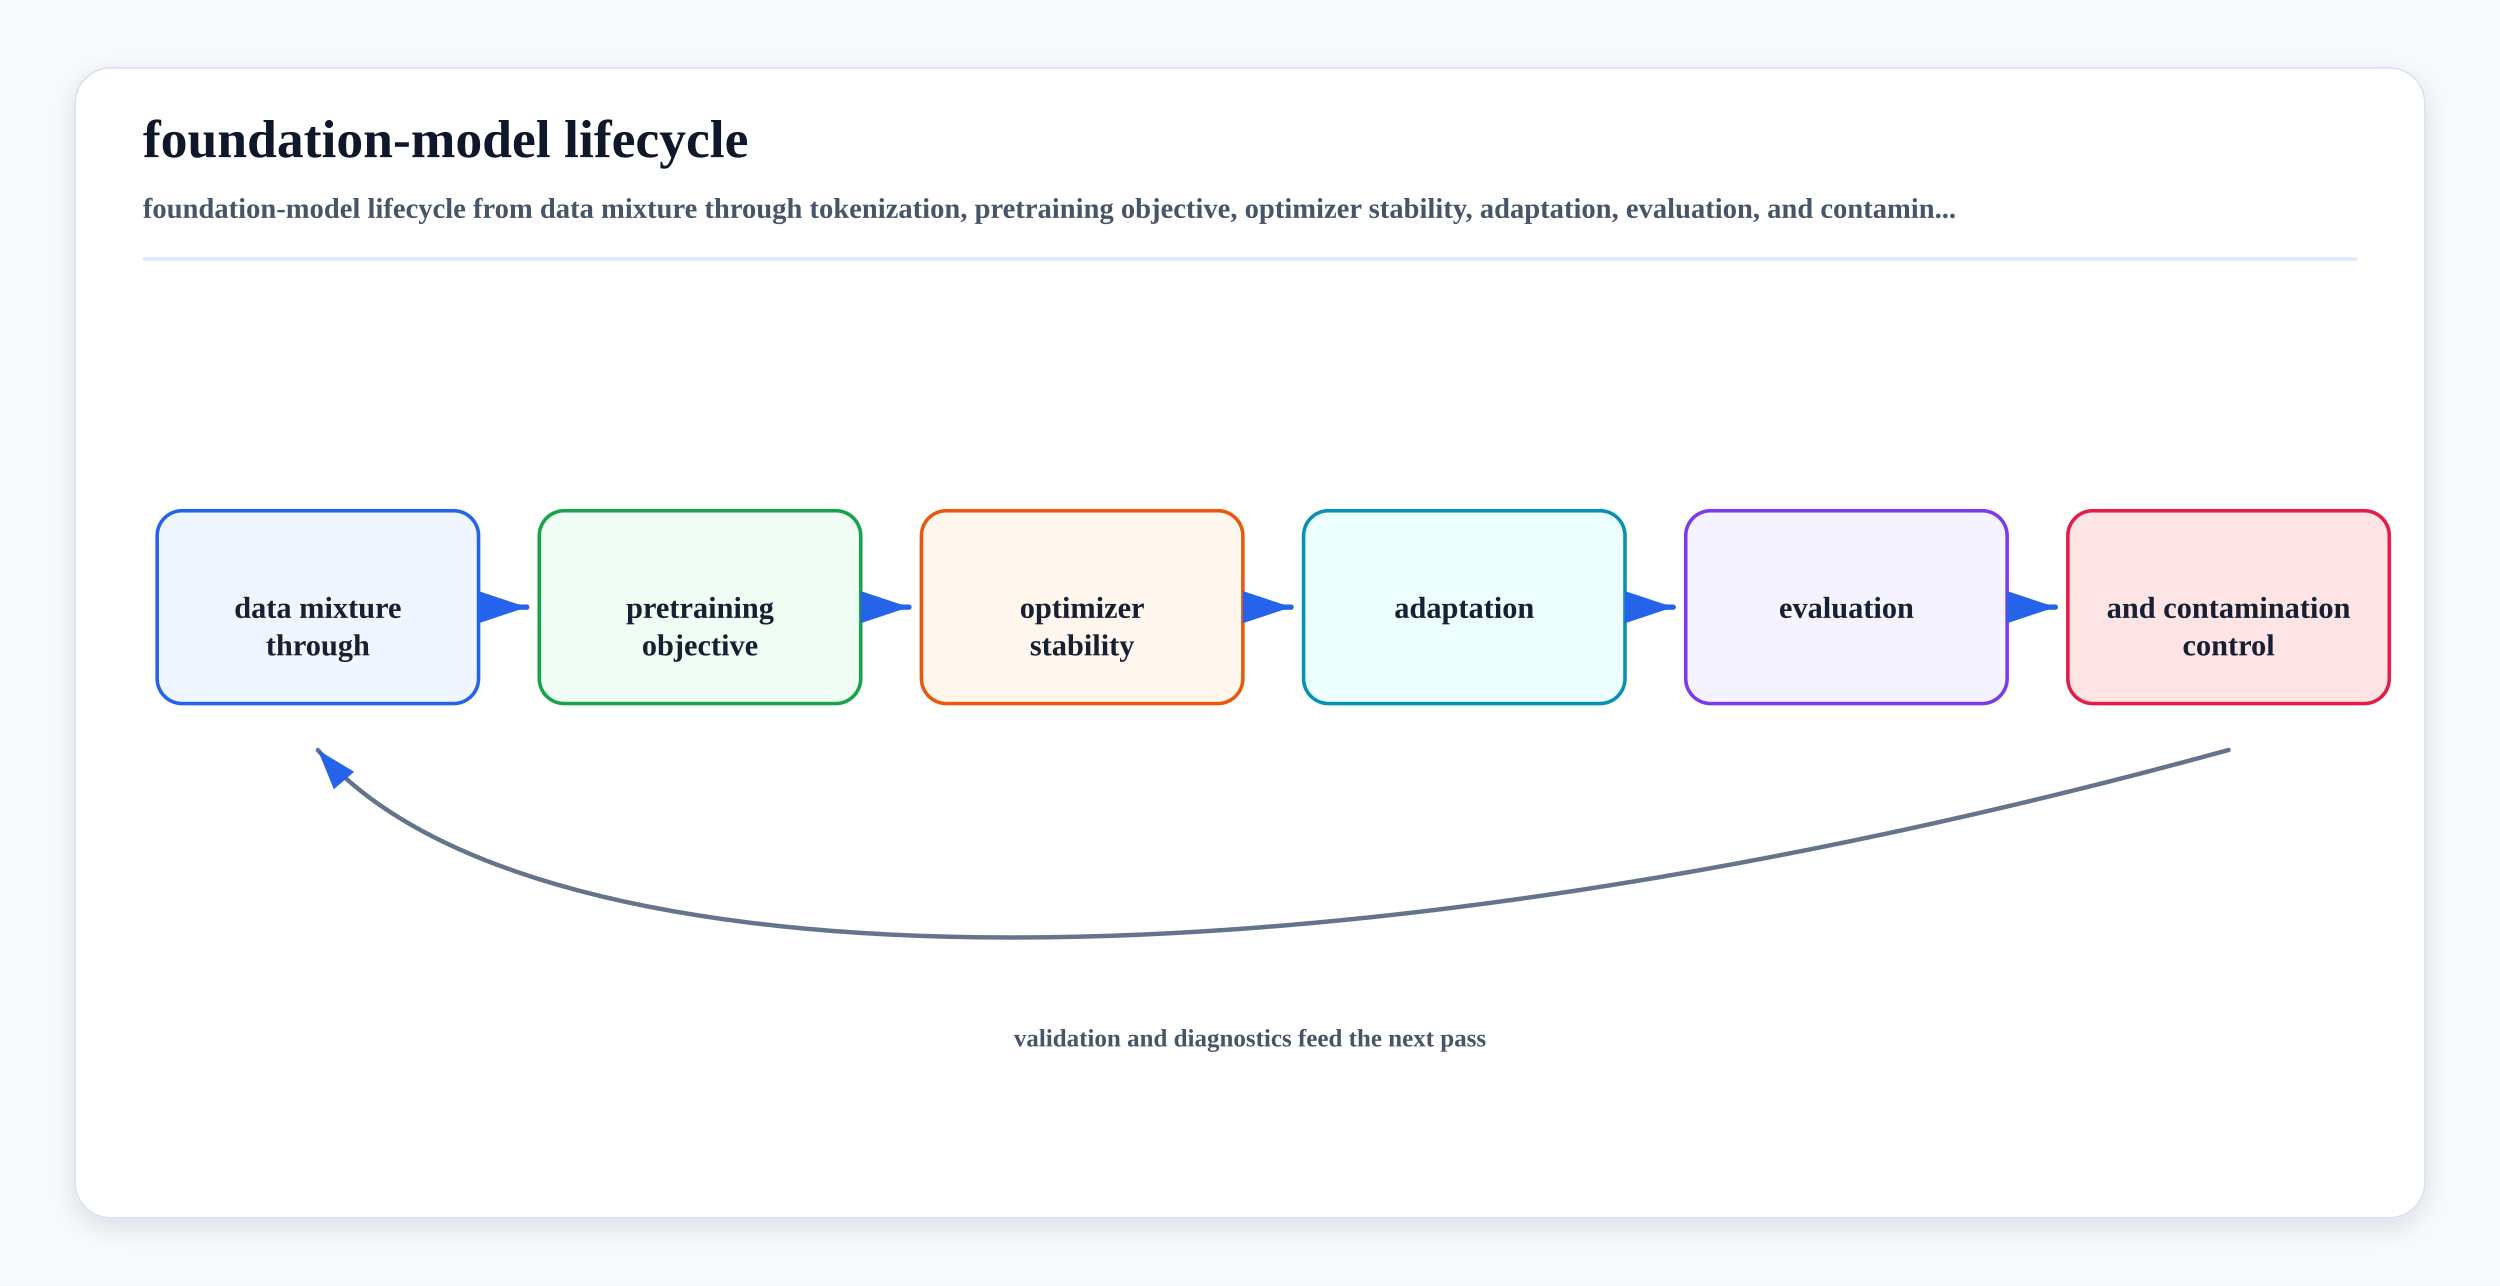
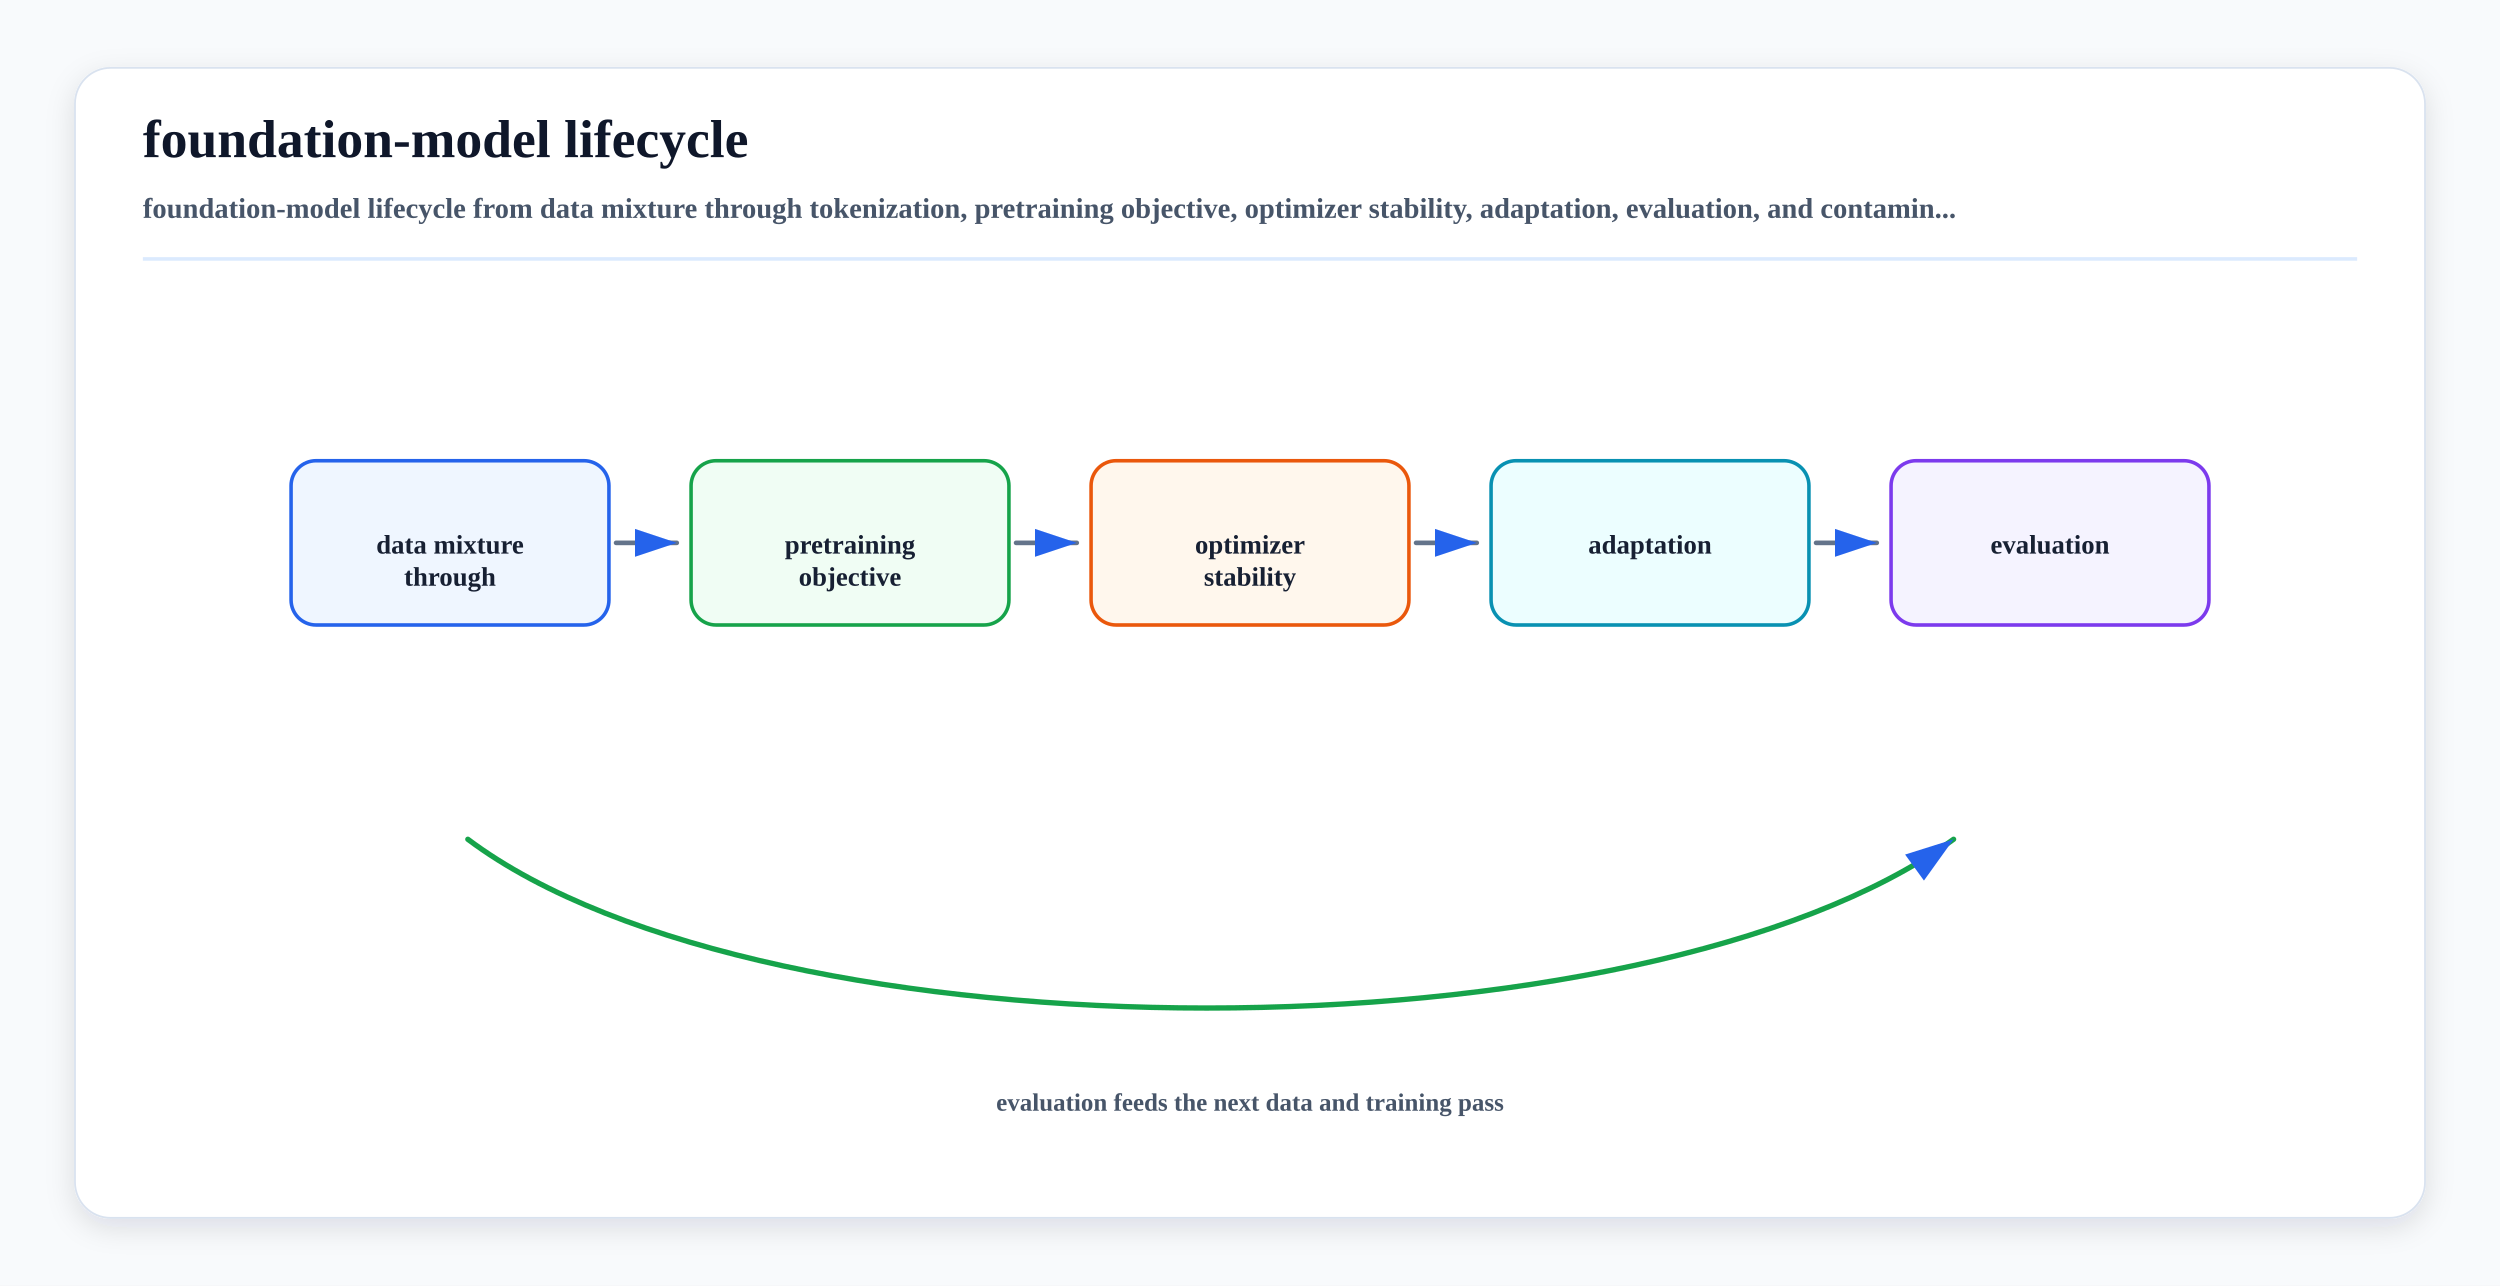
<svg xmlns="http://www.w3.org/2000/svg" width="1400" height="720" viewBox="0 0 1400 720" role="img" aria-labelledby="title desc" data-diagram-kind="training-lifecycle">
  <defs>
    <marker id="arrow" markerWidth="12" markerHeight="12" refX="9" refY="3" orient="auto" markerUnits="strokeWidth">
      <path d="M0,0 L0,6 L9,3 z" fill="#2563eb" />
    </marker>
    <filter id="shadow" x="-10%" y="-10%" width="120%" height="120%">
      <feDropShadow dx="0" dy="5" stdDeviation="8" flood-color="#0f172a" flood-opacity="0.12" />
    </filter>
    <pattern id="grid" width="28" height="28" patternUnits="userSpaceOnUse">
      <path d="M28 0H0V28" fill="none" stroke="#e2e8f0" stroke-width="1" />
    </pattern>
  </defs>
  <rect width="1400" height="720" fill="#f8fafc" />
  <rect x="42" y="38" width="1316" height="644" rx="20" fill="#ffffff" stroke="#d9e2ef" filter="url(#shadow)" />
  <text x="80" y="88" font-size="30" font-weight="800" fill="#0f172a">foundation-model lifecycle</text>
  <text x="80" y="122" font-size="16" font-weight="600" fill="#475569">foundation-model lifecycle from data mixture through tokenization, pretraining objective, optimizer stability, adaptation, evaluation, and contamin...</text>
  <rect x="80" y="144" width="1240" height="2" fill="#dbeafe" />
-   <rect x="88" y="286" width="180" height="108" rx="14" fill="#eff6ff" stroke="#2563eb" stroke-width="2" />
-   <text x="178" y="346" text-anchor="middle" font-size="17" font-weight="700" fill="#172033">data mixture</text>
-   <text x="178" y="367" text-anchor="middle" font-size="17" font-weight="700" fill="#172033">through</text>
-   <line x1="271" y1="340" x2="295" y2="340" stroke="#2563eb" stroke-width="3" stroke-linecap="round" marker-end="url(#arrow)" />
-   <rect x="302" y="286" width="180" height="108" rx="14" fill="#f0fdf4" stroke="#16a34a" stroke-width="2" />
-   <text x="392" y="346" text-anchor="middle" font-size="17" font-weight="700" fill="#172033">pretraining</text>
-   <text x="392" y="367" text-anchor="middle" font-size="17" font-weight="700" fill="#172033">objective</text>
-   <line x1="485" y1="340" x2="509" y2="340" stroke="#2563eb" stroke-width="3" stroke-linecap="round" marker-end="url(#arrow)" />
-   <rect x="516" y="286" width="180" height="108" rx="14" fill="#fff7ed" stroke="#ea580c" stroke-width="2" />
-   <text x="606" y="346" text-anchor="middle" font-size="17" font-weight="700" fill="#172033">optimizer</text>
-   <text x="606" y="367" text-anchor="middle" font-size="17" font-weight="700" fill="#172033">stability</text>
-   <line x1="699" y1="340" x2="723" y2="340" stroke="#2563eb" stroke-width="3" stroke-linecap="round" marker-end="url(#arrow)" />
-   <rect x="730" y="286" width="180" height="108" rx="14" fill="#ecfeff" stroke="#0891b2" stroke-width="2" />
-   <text x="820" y="346" text-anchor="middle" font-size="17" font-weight="700" fill="#172033">adaptation</text>
-   <line x1="913" y1="340" x2="937" y2="340" stroke="#2563eb" stroke-width="3" stroke-linecap="round" marker-end="url(#arrow)" />
-   <rect x="944" y="286" width="180" height="108" rx="14" fill="#f5f3ff" stroke="#7c3aed" stroke-width="2" />
-   <text x="1034" y="346" text-anchor="middle" font-size="17" font-weight="700" fill="#172033">evaluation</text>
-   <line x1="1127" y1="340" x2="1151" y2="340" stroke="#2563eb" stroke-width="3" stroke-linecap="round" marker-end="url(#arrow)" />
-   <rect x="1158" y="286" width="180" height="108" rx="14" fill="#ffe4e6" stroke="#e11d48" stroke-width="2" />
-   <text x="1248" y="346" text-anchor="middle" font-size="17" font-weight="700" fill="#172033">and contamination</text>
-   <text x="1248" y="367" text-anchor="middle" font-size="17" font-weight="700" fill="#172033">control</text>
-   <path d="M1248 420 C738 560 298 560 178 420" fill="none" stroke="#64748b" stroke-width="2.5" stroke-linecap="round" stroke-linejoin="round" marker-end="url(#arrow)" />
-   <text x="700" y="586" text-anchor="middle" font-size="14" font-weight="600" fill="#475569">validation and diagnostics feed the next pass</text>
+   <rect x="163" y="258" width="178" height="92" rx="14" fill="#eff6ff" stroke="#2563eb" stroke-width="2" />
+   <text x="252" y="310" text-anchor="middle" font-size="15" font-weight="700" fill="#172033">data mixture</text>
+   <text x="252" y="328" text-anchor="middle" font-size="15" font-weight="700" fill="#172033">through</text>
+   <line x1="345" y1="304" x2="379" y2="304" stroke="#64748b" stroke-width="2.6" stroke-linecap="round" marker-end="url(#arrow)" />
+   <rect x="387" y="258" width="178" height="92" rx="14" fill="#f0fdf4" stroke="#16a34a" stroke-width="2" />
+   <text x="476" y="310" text-anchor="middle" font-size="15" font-weight="700" fill="#172033">pretraining</text>
+   <text x="476" y="328" text-anchor="middle" font-size="15" font-weight="700" fill="#172033">objective</text>
+   <line x1="569" y1="304" x2="603" y2="304" stroke="#64748b" stroke-width="2.6" stroke-linecap="round" marker-end="url(#arrow)" />
+   <rect x="611" y="258" width="178" height="92" rx="14" fill="#fff7ed" stroke="#ea580c" stroke-width="2" />
+   <text x="700" y="310" text-anchor="middle" font-size="15" font-weight="700" fill="#172033">optimizer</text>
+   <text x="700" y="328" text-anchor="middle" font-size="15" font-weight="700" fill="#172033">stability</text>
+   <line x1="793" y1="304" x2="827" y2="304" stroke="#64748b" stroke-width="2.6" stroke-linecap="round" marker-end="url(#arrow)" />
+   <rect x="835" y="258" width="178" height="92" rx="14" fill="#ecfeff" stroke="#0891b2" stroke-width="2" />
+   <text x="924" y="310" text-anchor="middle" font-size="15" font-weight="700" fill="#172033">adaptation</text>
+   <line x1="1017" y1="304" x2="1051" y2="304" stroke="#64748b" stroke-width="2.6" stroke-linecap="round" marker-end="url(#arrow)" />
+   <rect x="1059" y="258" width="178" height="92" rx="14" fill="#f5f3ff" stroke="#7c3aed" stroke-width="2" />
+   <text x="1148" y="310" text-anchor="middle" font-size="15" font-weight="700" fill="#172033">evaluation</text>
+   <path d="M262 470 C430 596 920 596 1094 470" fill="none" stroke="#16a34a" stroke-width="3" stroke-linecap="round" stroke-linejoin="round" marker-end="url(#arrow)" />
+   <text x="700" y="622" text-anchor="middle" font-size="14" font-weight="600" fill="#475569">evaluation feeds the next data and training pass</text>
</svg>
